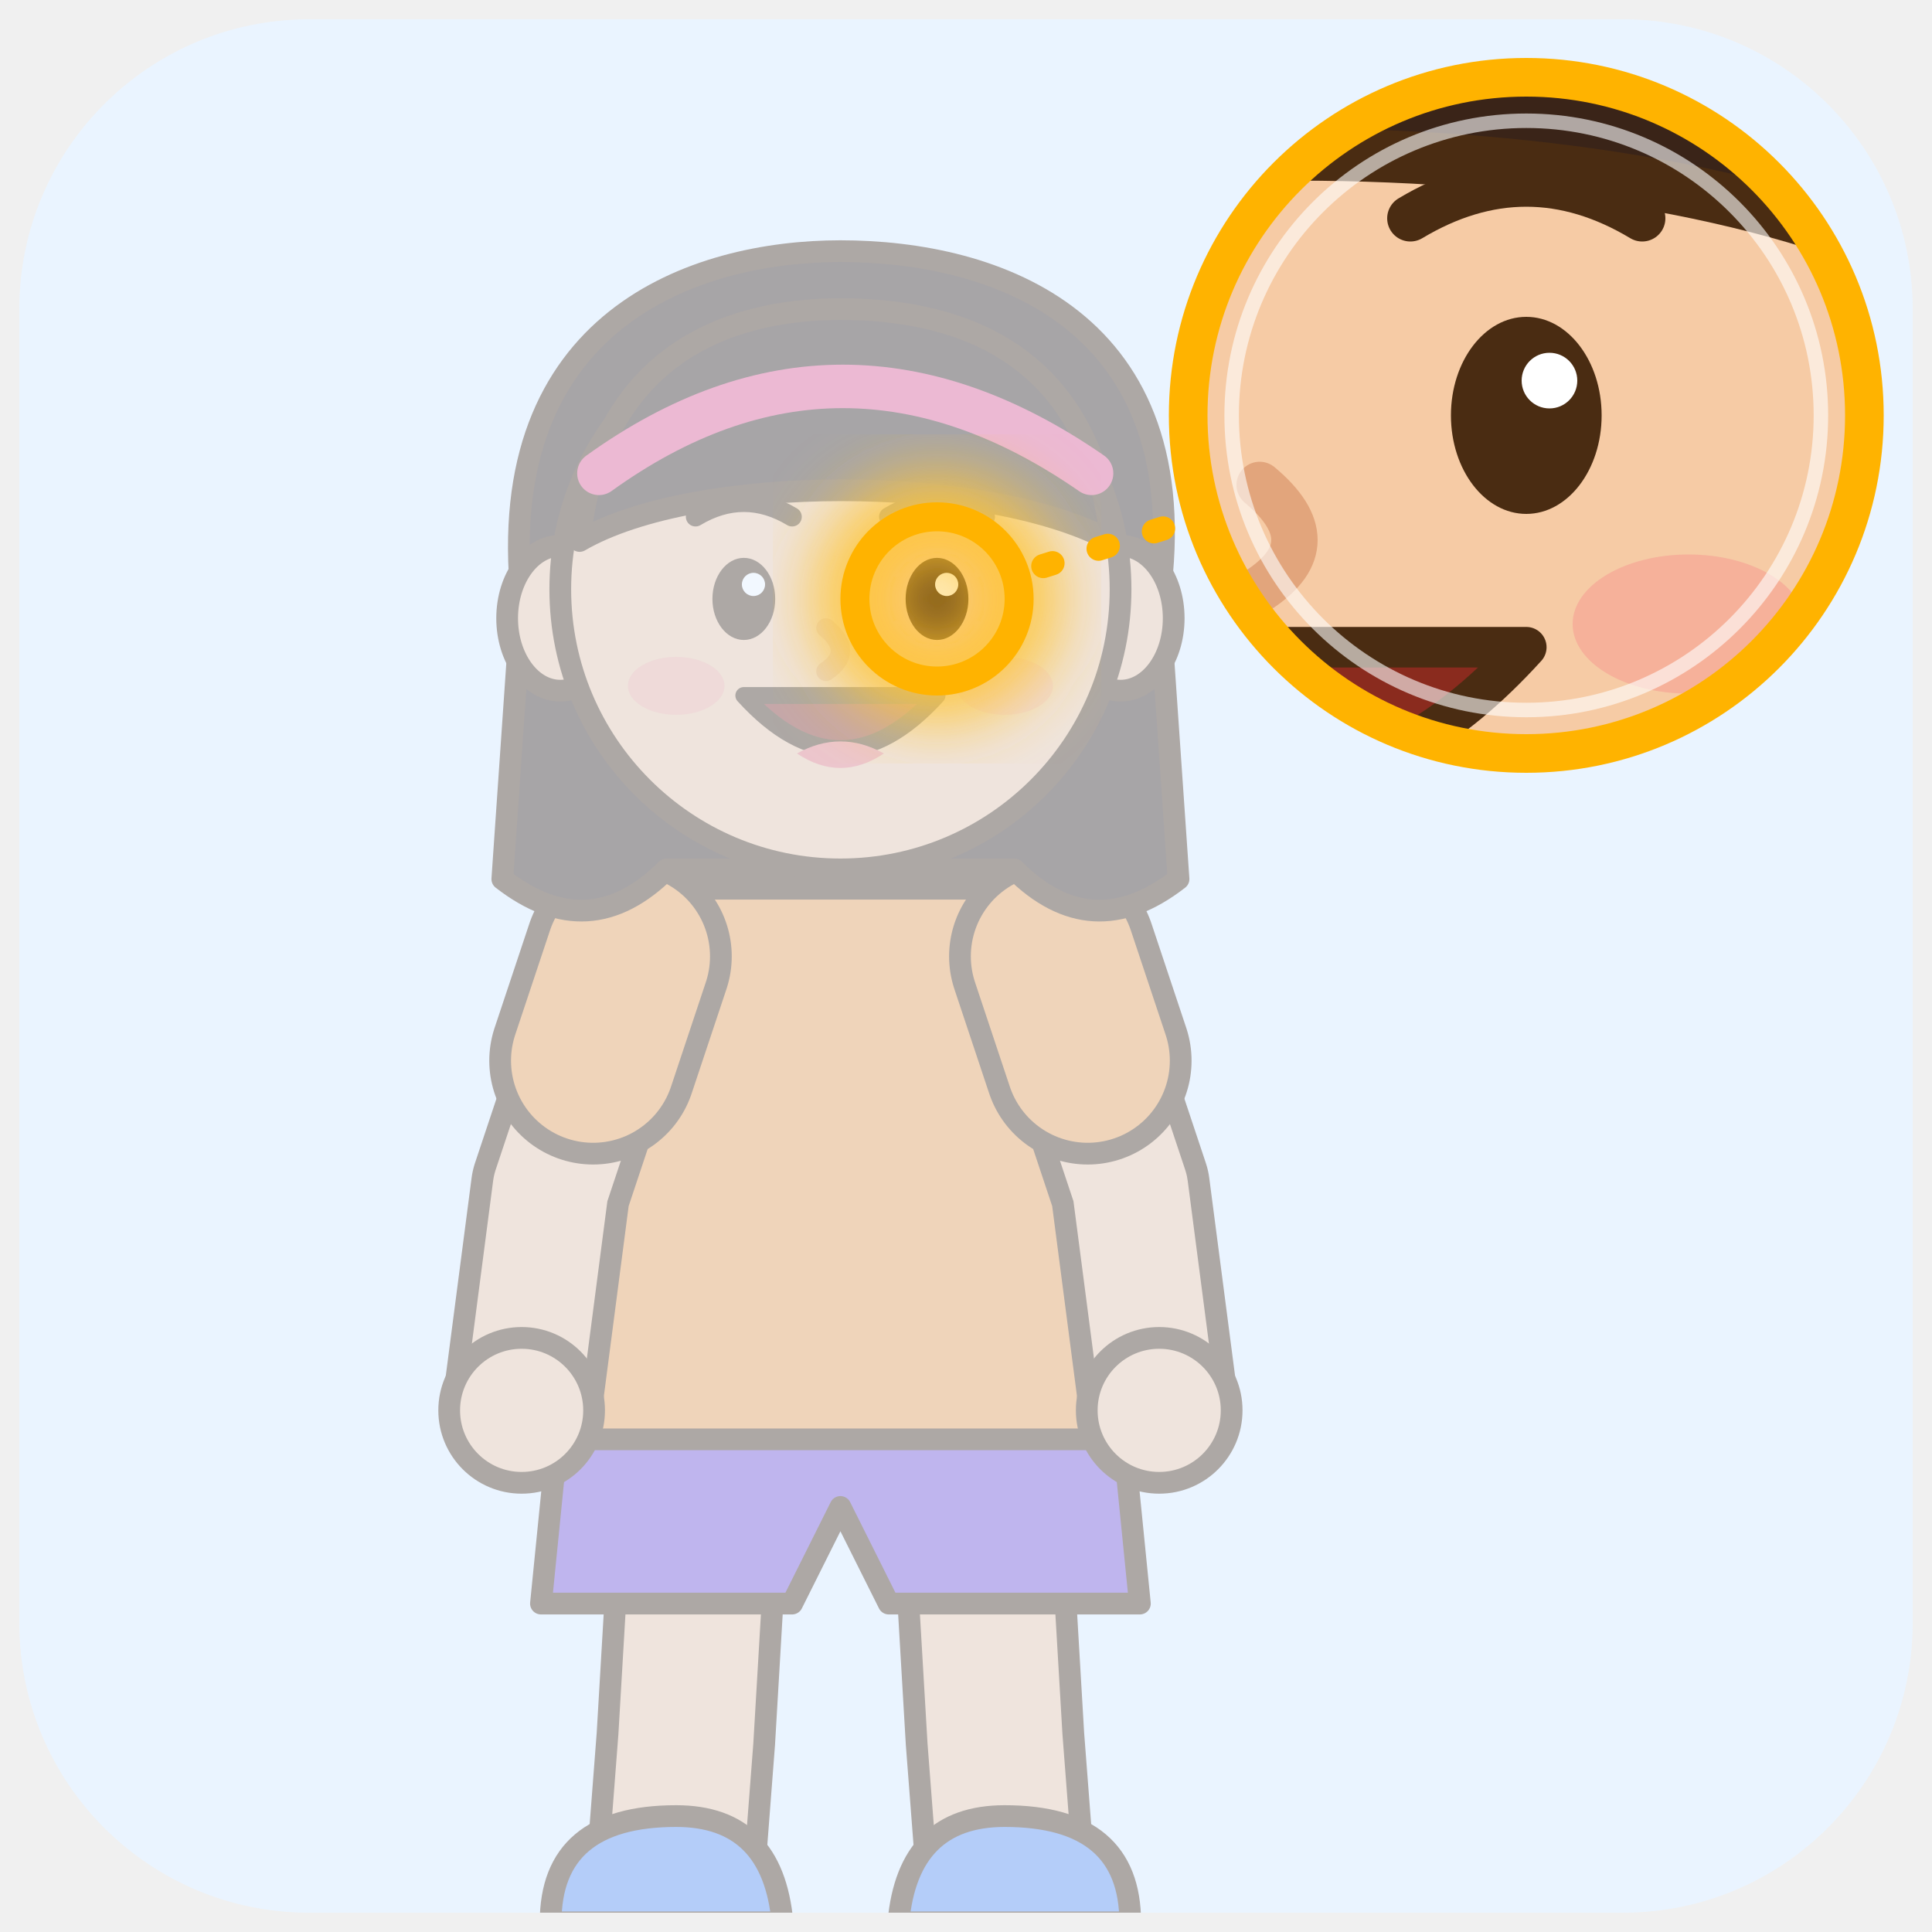
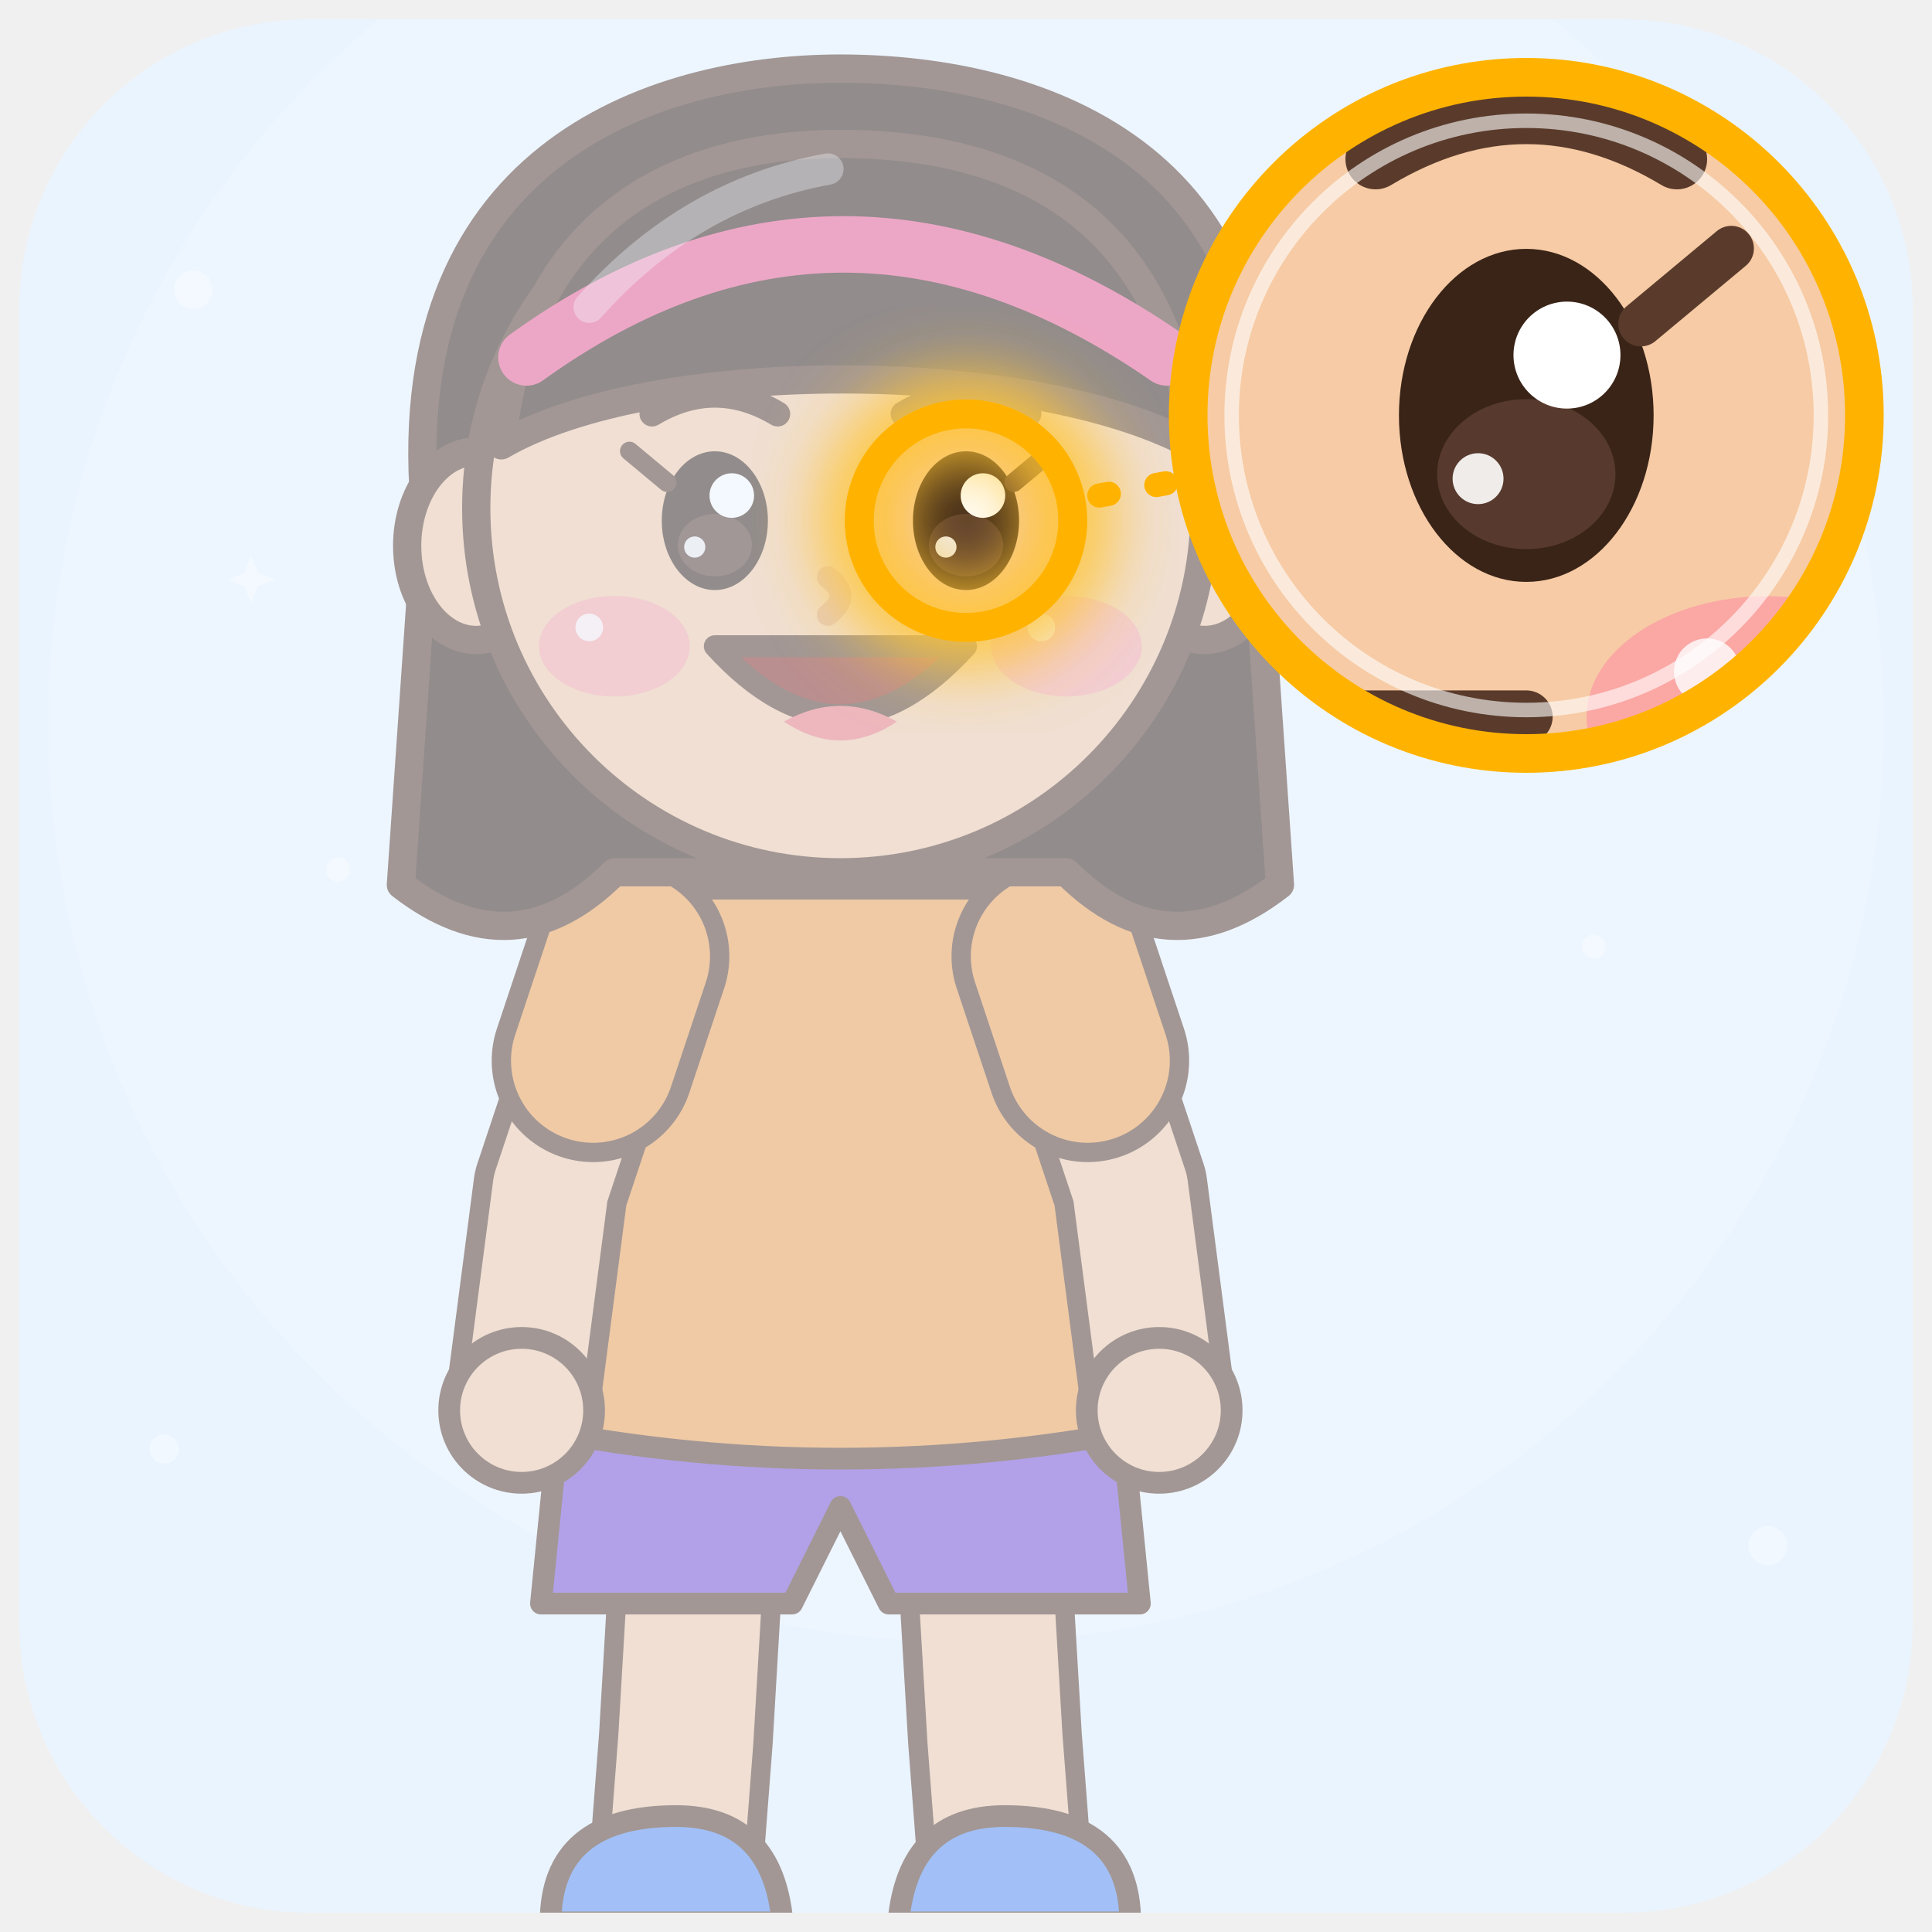
<svg xmlns="http://www.w3.org/2000/svg" viewBox="0 0 512 512">
  <style>
    .ring { animation: ring 1.6s ease-out infinite; transform-box: fill-box; transform-origin: center; }
    @keyframes ring { 0% { transform: scale(1); opacity: .9 } 100% { transform: scale(1.6); opacity: 0 } }
    .glow { animation: glow 1.6s ease-in-out infinite; }
    @keyframes glow { 0%,100% { opacity: .55 } 50% { opacity: .95 } }
    .beat { animation: beat 1s ease-in-out infinite; transform-box: fill-box; transform-origin: center; }
    @keyframes beat { 0%,100% { transform: scale(1) } 15% { transform: scale(1.18) } 30% { transform: scale(1) } 45% { transform: scale(1.12) } }
    @media (prefers-reduced-motion: reduce) { * { animation: none !important; } }
  </style>
  <defs>
    <clipPath id="tile">
      <rect x="4" y="4" width="392" height="392" rx="60" />
    </clipPath>
  </defs>
  <g transform="scale(1.28)">
    <g clip-path="url(#tile)">
      <defs>
        <g id="kid">
          <g transform="translate(-26 6)">
            <g transform="translate(0 0)">
-               <path d="M170 320 L168 354 L166 380" fill="none" stroke="#4A2C12" stroke-width="37" stroke-linejoin="round" stroke-linecap="round" />
+               <path d="M170 320 L168 354 L166 380" fill="none" stroke="#5A3B2B" stroke-width="36" stroke-linejoin="round" stroke-linecap="round" />
              <path d="M170 320 L168 354 L166 380" fill="none" stroke="#F6CBA5" stroke-width="28" stroke-linejoin="round" stroke-linecap="round" />
-               <path d="M230 320 L232 354 L234 380" fill="none" stroke="#4A2C12" stroke-width="37" stroke-linejoin="round" stroke-linecap="round" />
+               <path d="M230 320 L232 354 L234 380" fill="none" stroke="#5A3B2B" stroke-width="36" stroke-linejoin="round" stroke-linecap="round" />
              <path d="M230 320 L232 354 L234 380" fill="none" stroke="#F6CBA5" stroke-width="28" stroke-linejoin="round" stroke-linecap="round" />
-               <path d="M140 392 Q140 370 166 370 Q186 370 188 392 Z" fill="#5B8DEF" stroke="#4A2C12" stroke-width="4.5" stroke-linejoin="round" stroke-linecap="round" />
-               <path d="M212 392 Q214 370 234 370 Q260 370 260 392 Z" fill="#5B8DEF" stroke="#4A2C12" stroke-width="4.5" stroke-linejoin="round" stroke-linecap="round" />
-               <path d="M142 286 L258 286 L262 326 L210 326 L200 306 L190 326 L138 326 Z" fill="#7A4FD1" stroke="#4A2C12" stroke-width="4.5" stroke-linejoin="round" stroke-linecap="round" />
+               <path d="M140 392 Q140 370 166 370 Q186 370 188 392 Z" fill="#5B8DEF" stroke="#5A3B2B" stroke-width="4.5" stroke-linejoin="round" stroke-linecap="round" />
+               <path d="M212 392 Q214 370 234 370 Q260 370 260 392 Z" fill="#5B8DEF" stroke="#5A3B2B" stroke-width="4.5" stroke-linejoin="round" stroke-linecap="round" />
+               <path d="M142 286 L258 286 L262 326 L210 326 L200 306 L190 326 L138 326 Z" fill="#7A4FD1" stroke="#5A3B2B" stroke-width="4.5" stroke-linejoin="round" stroke-linecap="round" />
              <rect x="188" y="160" width="24" height="30" rx="0" fill="#F6CBA5" />
-               <path d="M188 160 V190 M212 160 V190" fill="none" stroke="#4A2C12" stroke-width="4.5" stroke-linejoin="round" stroke-linecap="round" />
-               <path d="M146 196 Q148 180 166 178 L234 178 Q252 180 254 196 L258 292 L142 292 Z" fill="#F7A14A" stroke="#4A2C12" stroke-width="4.5" stroke-linejoin="round" stroke-linecap="round" />
+               <path d="M188 160 V190 M212 160 V190" fill="none" stroke="#5A3B2B" stroke-width="4.5" stroke-linejoin="round" stroke-linecap="round" />
+               <path d="M150 196 Q150 178 172 178 L228 178 Q250 178 250 196 Q262 246 262 290 Q200 302 138 290 Q138 246 150 196 Z" fill="#F7A14A" stroke="#5A3B2B" stroke-width="4.5" stroke-linejoin="round" stroke-linecap="round" />
              <g class="arm-l">
-                 <path d="M156 192 L140 240 L134 286" fill="none" stroke="#4A2C12" stroke-width="33" stroke-linejoin="round" stroke-linecap="round" />
+                 <path d="M156 192 L140 240 L134 286" fill="none" stroke="#5A3B2B" stroke-width="32" stroke-linejoin="round" stroke-linecap="round" />
                <path d="M156 192 L140 240 L134 286" fill="none" stroke="#F6CBA5" stroke-width="24" stroke-linejoin="round" stroke-linecap="round" />
-                 <path d="M156 192 L148.8 213.6" fill="none" stroke="#4A2C12" stroke-width="43" stroke-linejoin="round" stroke-linecap="round" />
+                 <path d="M156 192 L148.8 213.6" fill="none" stroke="#5A3B2B" stroke-width="42" stroke-linejoin="round" stroke-linecap="round" />
                <path d="M156 192 L148.8 213.6" fill="none" stroke="#F7A14A" stroke-width="34" stroke-linejoin="round" stroke-linecap="round" />
-                 <circle cx="134" cy="286" r="15" fill="#F6CBA5" stroke="#4A2C12" stroke-width="4.5" stroke-linejoin="round" stroke-linecap="round" />
+                 <circle cx="134" cy="286" r="15" fill="#F6CBA5" stroke="#5A3B2B" stroke-width="4.5" stroke-linejoin="round" stroke-linecap="round" />
              </g>
              <g class="arm-r">
-                 <path d="M244 192 L260 240 L266 286" fill="none" stroke="#4A2C12" stroke-width="33" stroke-linejoin="round" stroke-linecap="round" />
+                 <path d="M244 192 L260 240 L266 286" fill="none" stroke="#5A3B2B" stroke-width="32" stroke-linejoin="round" stroke-linecap="round" />
                <path d="M244 192 L260 240 L266 286" fill="none" stroke="#F6CBA5" stroke-width="24" stroke-linejoin="round" stroke-linecap="round" />
-                 <path d="M244 192 L251.2 213.6" fill="none" stroke="#4A2C12" stroke-width="43" stroke-linejoin="round" stroke-linecap="round" />
+                 <path d="M244 192 L251.2 213.6" fill="none" stroke="#5A3B2B" stroke-width="42" stroke-linejoin="round" stroke-linecap="round" />
                <path d="M244 192 L251.2 213.6" fill="none" stroke="#F7A14A" stroke-width="34" stroke-linejoin="round" stroke-linecap="round" />
-                 <circle cx="266" cy="286" r="15" fill="#F6CBA5" stroke="#4A2C12" stroke-width="4.5" stroke-linejoin="round" stroke-linecap="round" />
+                 <circle cx="266" cy="286" r="15" fill="#F6CBA5" stroke="#5A3B2B" stroke-width="4.5" stroke-linejoin="round" stroke-linecap="round" />
              </g>
              <g class="head" transform="translate(0 0) rotate(0 200 170)">
-                 <path d="M134 118 C128 60 170 46 200 46 C232 46 274 60 266 118 L270 176 Q252 190 236 174 L164 174 Q148 190 130 176 Z" fill="#3A2418" stroke="#4A2C12" stroke-width="4.5" stroke-linejoin="round" stroke-linecap="round" />
-                 <ellipse cx="142" cy="122" rx="11" ry="15" fill="#F6CBA5" stroke="#4A2C12" stroke-width="4.5" stroke-linejoin="round" stroke-linecap="round" />
-                 <ellipse cx="258" cy="122" rx="11" ry="15" fill="#F6CBA5" stroke="#4A2C12" stroke-width="4.5" stroke-linejoin="round" stroke-linecap="round" />
-                 <circle cx="200" cy="116" r="58" fill="#F6CBA5" stroke="#4A2C12" stroke-width="4.5" stroke-linejoin="round" stroke-linecap="round" />
-                 <ellipse cx="166" cy="136" rx="10" ry="6" fill="#F59A92" opacity="0.55" class="blush" />
-                 <ellipse cx="234" cy="136" rx="10" ry="6" fill="#F59A92" opacity="0.55" class="blush" />
-                 <path d="M197 124 q6 5 0 9" fill="none" stroke="#E2A57C" stroke-width="4" stroke-linejoin="round" stroke-linecap="round" />
-                 <path d="M170 101 q10 -6 20 0" fill="none" stroke="#4A2C12" stroke-width="4" stroke-linejoin="round" stroke-linecap="round" />
-                 <path d="M210 101 q10 -6 20 0" fill="none" stroke="#4A2C12" stroke-width="4" stroke-linejoin="round" stroke-linecap="round" />
-                 <ellipse cx="180" cy="118" rx="6.5" ry="8.5" fill="#4A2C12" />
-                 <ellipse cx="220" cy="118" rx="6.5" ry="8.5" fill="#4A2C12" />
-                 <circle cx="182" cy="115" r="2.4" fill="#fff" />
-                 <circle cx="222" cy="115" r="2.4" fill="#fff" />
-                 <path d="M180 138 Q200 160 220 138 Z" fill="#8A2B1E" stroke="#4A2C12" stroke-width="3.5" stroke-linejoin="round" stroke-linecap="round" />
-                 <path d="M191 150 Q200 145 209 150 Q200 156 191 150 Z" fill="#F07B7B" />
-                 <path d="M146 106 C150 68 176 58 200 58 C226 58 252 68 256 106 C230 92 170 92 146 106 Z" fill="#3A2418" stroke="#4A2C12" stroke-width="4.5" stroke-linejoin="round" stroke-linecap="round" />
-                 <path d="M150 92 Q200 56 252 92" fill="none" stroke="#F05A8C" stroke-width="9" stroke-linejoin="round" stroke-linecap="round" />
+                 <g transform="translate(200 172) scale(1.3) translate(-200 -172)">
+                   <path d="M134 118 C128 60 170 46 200 46 C232 46 274 60 266 118 L270 176 Q252 190 236 174 L164 174 Q148 190 130 176 Z" fill="#3A2418" stroke="#5A3B2B" stroke-width="4.5" stroke-linejoin="round" stroke-linecap="round" />
+                   <ellipse cx="142" cy="122" rx="11" ry="15" fill="#F6CBA5" stroke="#5A3B2B" stroke-width="4.5" stroke-linejoin="round" stroke-linecap="round" />
+                   <ellipse cx="258" cy="122" rx="11" ry="15" fill="#F6CBA5" stroke="#5A3B2B" stroke-width="4.5" stroke-linejoin="round" stroke-linecap="round" />
+                   <circle cx="200" cy="116" r="58" fill="#F6CBA5" stroke="#5A3B2B" stroke-width="4.5" stroke-linejoin="round" stroke-linecap="round" />
+                   <ellipse cx="164" cy="138" rx="12" ry="8" fill="#FF8FA3" opacity="0.6" class="blush" />
+                   <ellipse cx="236" cy="138" rx="12" ry="8" fill="#FF8FA3" opacity="0.6" class="blush" />
+                   <circle cx="160" cy="135" r="2.2" fill="#fff" opacity="0.8" />
+                   <circle cx="232" cy="135" r="2.2" fill="#fff" opacity="0.8" />
+                   <path d="M198 127 q4 3 0 6" fill="none" stroke="#E2A57C" stroke-width="3.5" stroke-linejoin="round" stroke-linecap="round" />
+                   <path d="M170 101 q10 -6 20 0" fill="none" stroke="#5A3B2B" stroke-width="4" stroke-linejoin="round" stroke-linecap="round" />
+                   <path d="M210 101 q10 -6 20 0" fill="none" stroke="#5A3B2B" stroke-width="4" stroke-linejoin="round" stroke-linecap="round" />
+                   <ellipse cx="180" cy="118" rx="8.45" ry="11.05" fill="#3A2418" />
+                   <ellipse cx="180" cy="121.9" rx="5.915" ry="4.973" fill="#6B4A3A" opacity="0.6" />
+                   <circle cx="182.7" cy="114" r="3.549" fill="#fff" />
+                   <circle cx="176.8" cy="122.2" r="1.69" fill="#fff" opacity="0.9" />
+                   <path d="M172.395 111.922 l-6 -5" fill="none" stroke="#5A3B2B" stroke-width="3" stroke-linejoin="round" stroke-linecap="round" />
+                   <ellipse cx="220" cy="118" rx="8.45" ry="11.05" fill="#3A2418" />
+                   <ellipse cx="220" cy="121.9" rx="5.915" ry="4.973" fill="#6B4A3A" opacity="0.6" />
+                   <circle cx="222.7" cy="114" r="3.549" fill="#fff" />
+                   <circle cx="216.8" cy="122.2" r="1.69" fill="#fff" opacity="0.9" />
+                   <path d="M227.605 111.922 l6 -5" fill="none" stroke="#5A3B2B" stroke-width="3" stroke-linejoin="round" stroke-linecap="round" />
+                   <path d="M180 138 Q200 160 220 138 Z" fill="#8A2B1E" stroke="#5A3B2B" stroke-width="3.5" stroke-linejoin="round" stroke-linecap="round" />
+                   <path d="M191 150 Q200 145 209 150 Q200 156 191 150 Z" fill="#F07B7B" />
+                   <path d="M146 106 C150 68 176 58 200 58 C226 58 252 68 256 106 C230 92 170 92 146 106 Z" fill="#3A2418" stroke="#5A3B2B" stroke-width="4.5" stroke-linejoin="round" stroke-linecap="round" />
+                   <path d="M150 92 Q200 56 252 92" fill="none" stroke="#F05A8C" stroke-width="9" stroke-linejoin="round" stroke-linecap="round" />
+                   <path d="M160 84 Q176 66 198 62" fill="none" stroke="#fff" stroke-width="5" stroke-linejoin="round" stroke-linecap="round" opacity="0.35" />
+                 </g>
              </g>
            </g>
          </g>
        </g>
        <mask id="hole">
          <rect width="400" height="400" fill="#fff" />
-           <ellipse cx="194" cy="124" rx="17" ry="17" transform="rotate(0 194 124)" fill="#000" />
+           <ellipse cx="200" cy="107.8" rx="22.1" ry="22.1" transform="rotate(0 200 107.8)" fill="#000" />
        </mask>
        <clipPath id="lens">
          <circle cx="316" cy="86" r="70" />
        </clipPath>
        <filter id="soft" x="-50%" y="-50%" width="200%" height="200%">
          <feGaussianBlur stdDeviation="7" />
        </filter>
      </defs>
      <rect x="4" y="4" width="392" height="392" rx="60" fill="#EAF4FF" />
+       <circle cx="200" cy="150" r="190" fill="#fff" opacity="0.35" />
+       <circle cx="40" cy="60" r="4" fill="#fff" opacity="0.8" />
+       <circle cx="360" cy="52" r="3" fill="#fff" opacity="0.8" />
+       <circle cx="34" cy="300" r="3" fill="#fff" opacity="0.8" />
+       <circle cx="366" cy="320" r="4" fill="#fff" opacity="0.8" />
+       <circle cx="70" cy="180" r="2.5" fill="#fff" opacity="0.8" />
+       <circle cx="330" cy="196" r="2.5" fill="#fff" opacity="0.8" />
+       <path d="M352 97.7 L353.8 102.2 L358.3 104 L353.8 105.8 L352 110.3 L350.2 105.8 L345.7 104 L350.2 102.2 Z" fill="#fff" />
+       <path d="M52 115.1 L53.4 118.6 L56.9 120 L53.4 121.4 L52 124.9 L50.6 121.4 L47.1 120 L50.6 118.6 Z" fill="#fff" />
      <use href="#kid" />
-       <rect x="4" y="4" width="392" height="392" rx="60" fill="#EAF4FF" opacity="0.62" mask="url(#hole)" />
+       <rect x="4" y="4" width="392" height="392" rx="60" fill="#EAF4FF" opacity="0.5" mask="url(#hole)" />
      <g class="glow">
-         <ellipse cx="194" cy="124" rx="17" ry="17" transform="rotate(0 194 124)" fill="none" stroke="#FFC531" stroke-width="16" filter="url(#soft)" />
+         <ellipse cx="200" cy="107.8" rx="22.1" ry="22.1" transform="rotate(0 200 107.8)" fill="none" stroke="#FFC531" stroke-width="16" filter="url(#soft)" />
      </g>
      <g class="ring">
-         <ellipse cx="194" cy="124" rx="17" ry="17" transform="rotate(0 194 124)" fill="none" stroke="#FFB300" stroke-width="5" />
+         <ellipse cx="200" cy="107.8" rx="22.1" ry="22.1" transform="rotate(0 200 107.8)" fill="none" stroke="#FFB300" stroke-width="5" />
      </g>
-       <ellipse cx="194" cy="124" rx="17" ry="17" transform="rotate(0 194 124)" fill="none" stroke="#FFB300" stroke-width="6" />
-       <path d="M216 117.2 L245.3 108" fill="none" stroke="#FFB300" stroke-width="5" stroke-linejoin="round" stroke-linecap="round" stroke-dasharray="2 10" />
+       <ellipse cx="200" cy="107.8" rx="22.1" ry="22.1" transform="rotate(0 200 107.8)" fill="none" stroke="#FFB300" stroke-width="6" />
+       <path d="M227.6 102.6 L243.3 99.7" fill="none" stroke="#FFB300" stroke-width="5" stroke-linejoin="round" stroke-linecap="round" stroke-dasharray="2 10" />
      <circle cx="316" cy="86" r="70" fill="#fff" />
      <g clip-path="url(#lens)">
-         <use href="#kid" transform="translate(316 86) scale(2.4) translate(-194 -124)" />
+         <use href="#kid" transform="translate(316 86) scale(2.4) translate(-200 -107.8)" />
      </g>
      <circle cx="316" cy="86" r="70" fill="none" stroke="#FFB300" stroke-width="8" />
      <circle cx="316" cy="86" r="61" fill="none" stroke="#fff" stroke-width="3" opacity="0.6" />
    </g>
  </g>
</svg>
